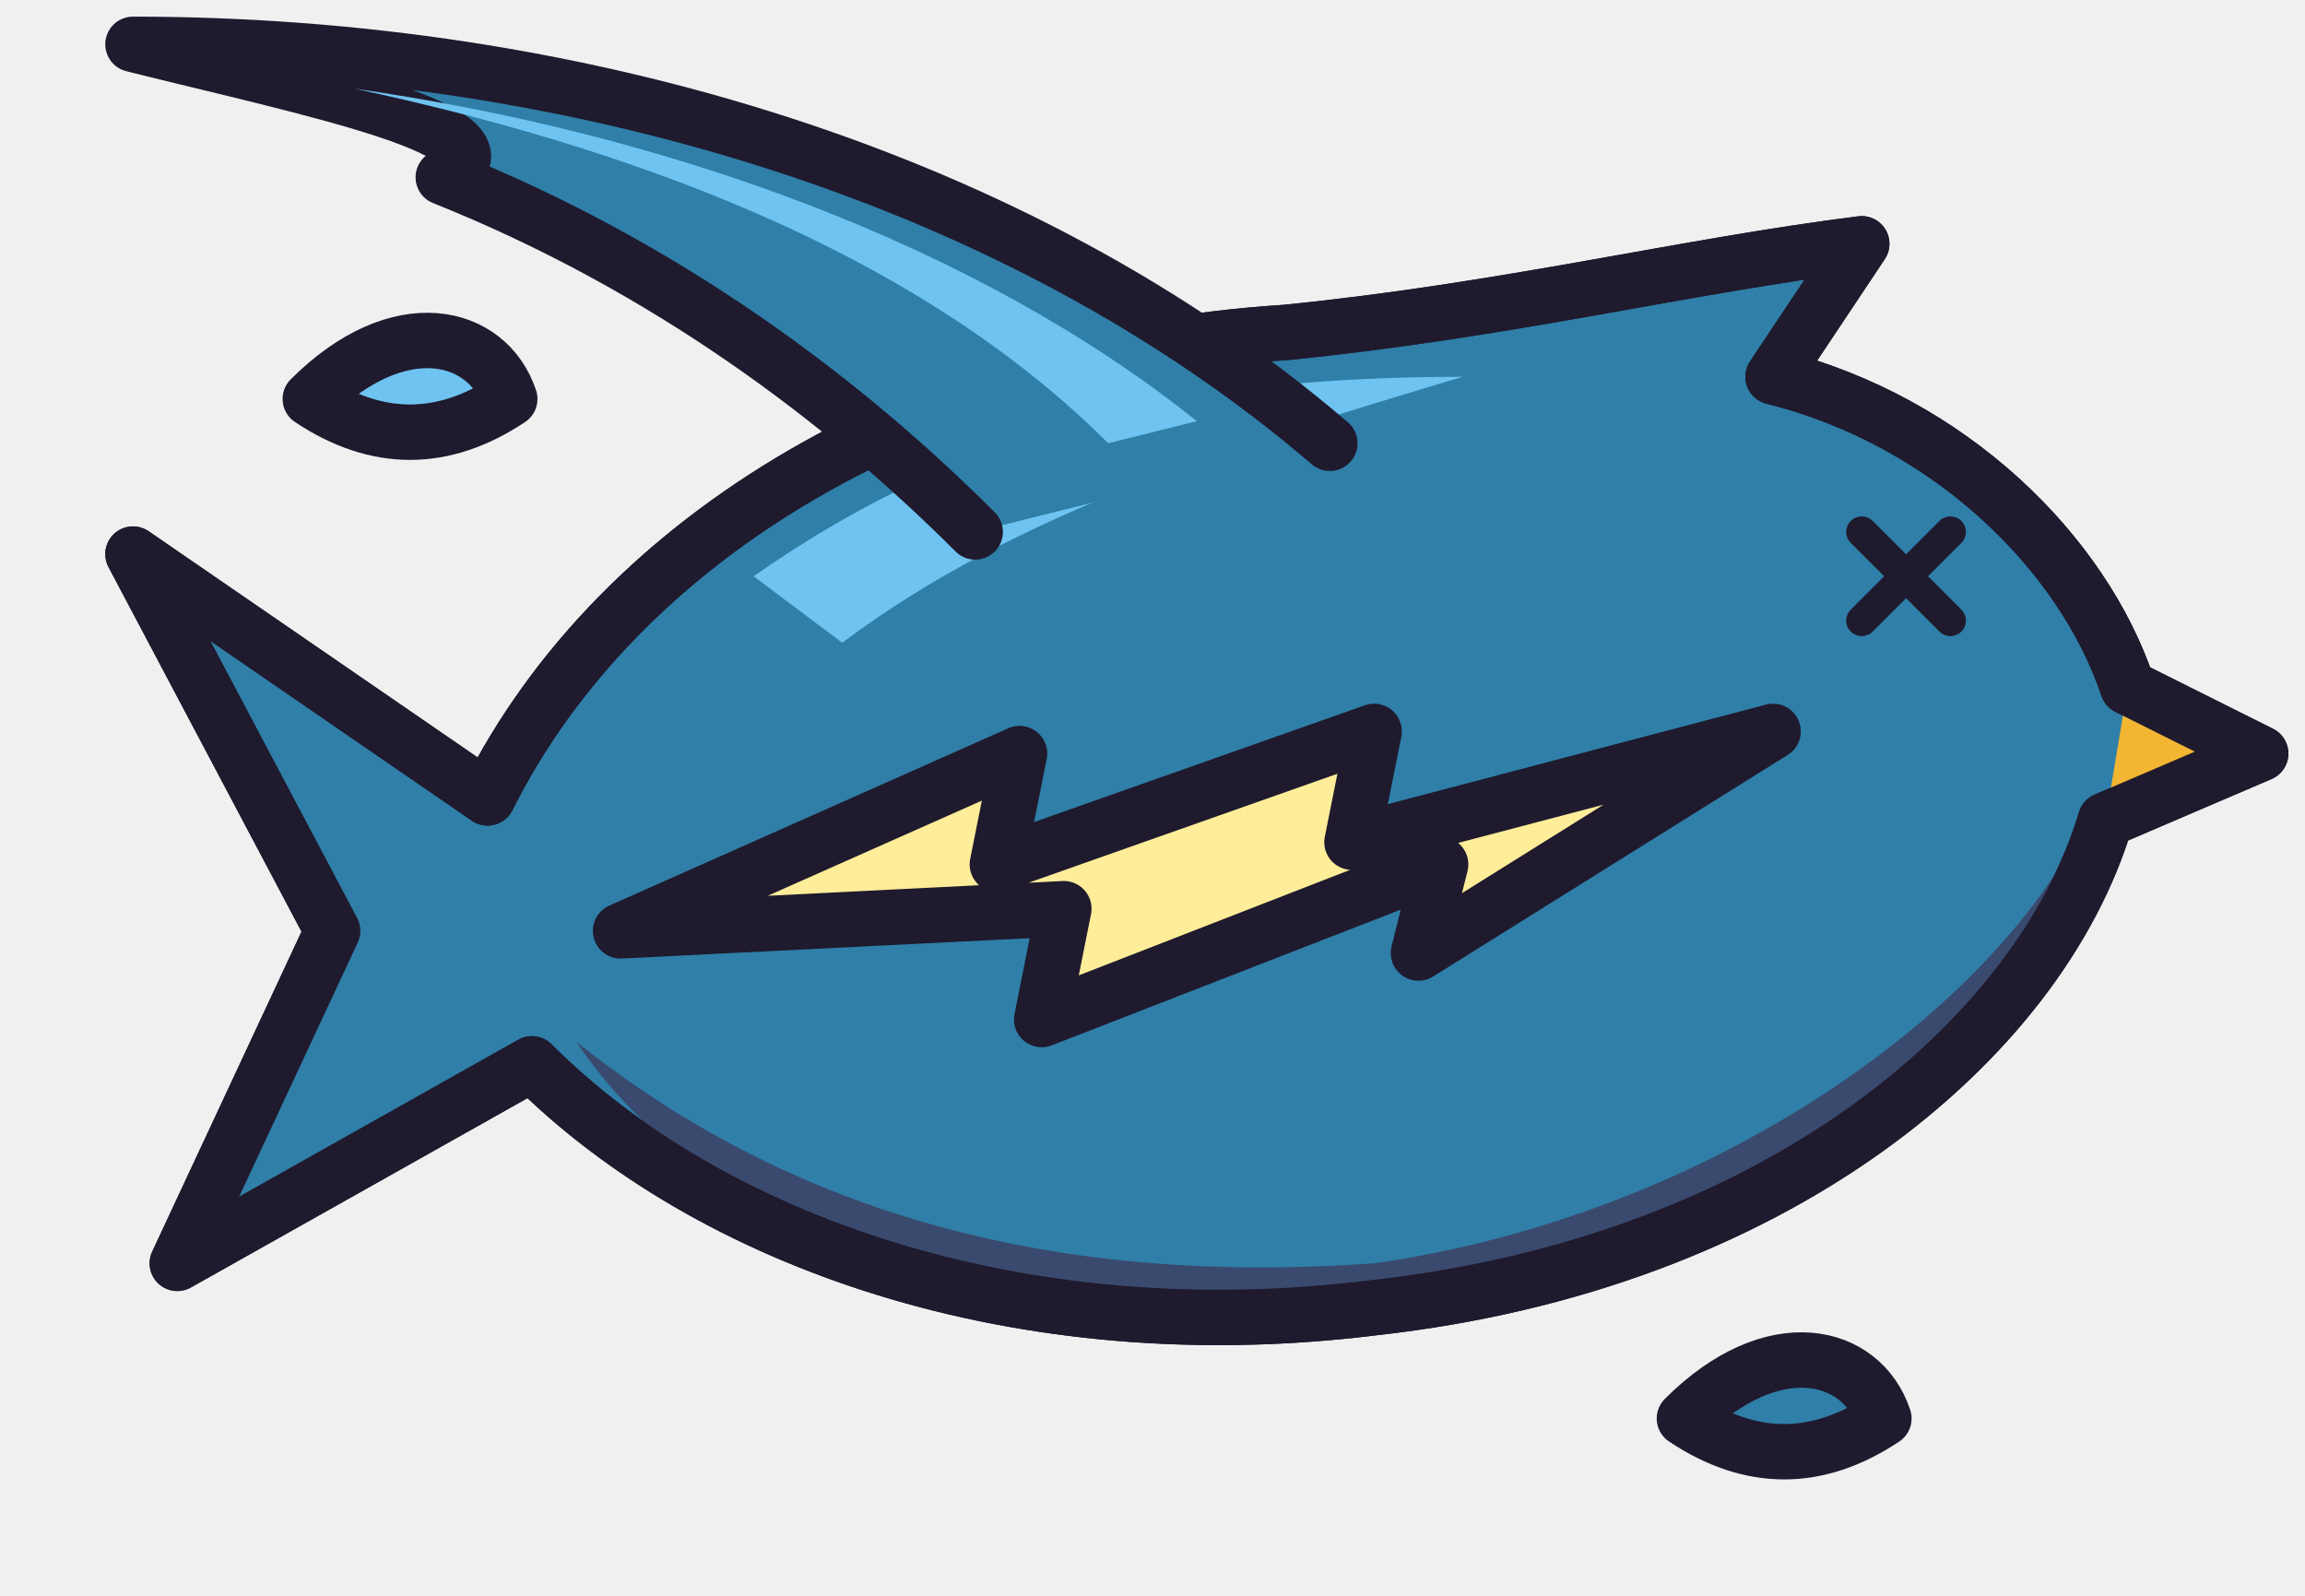
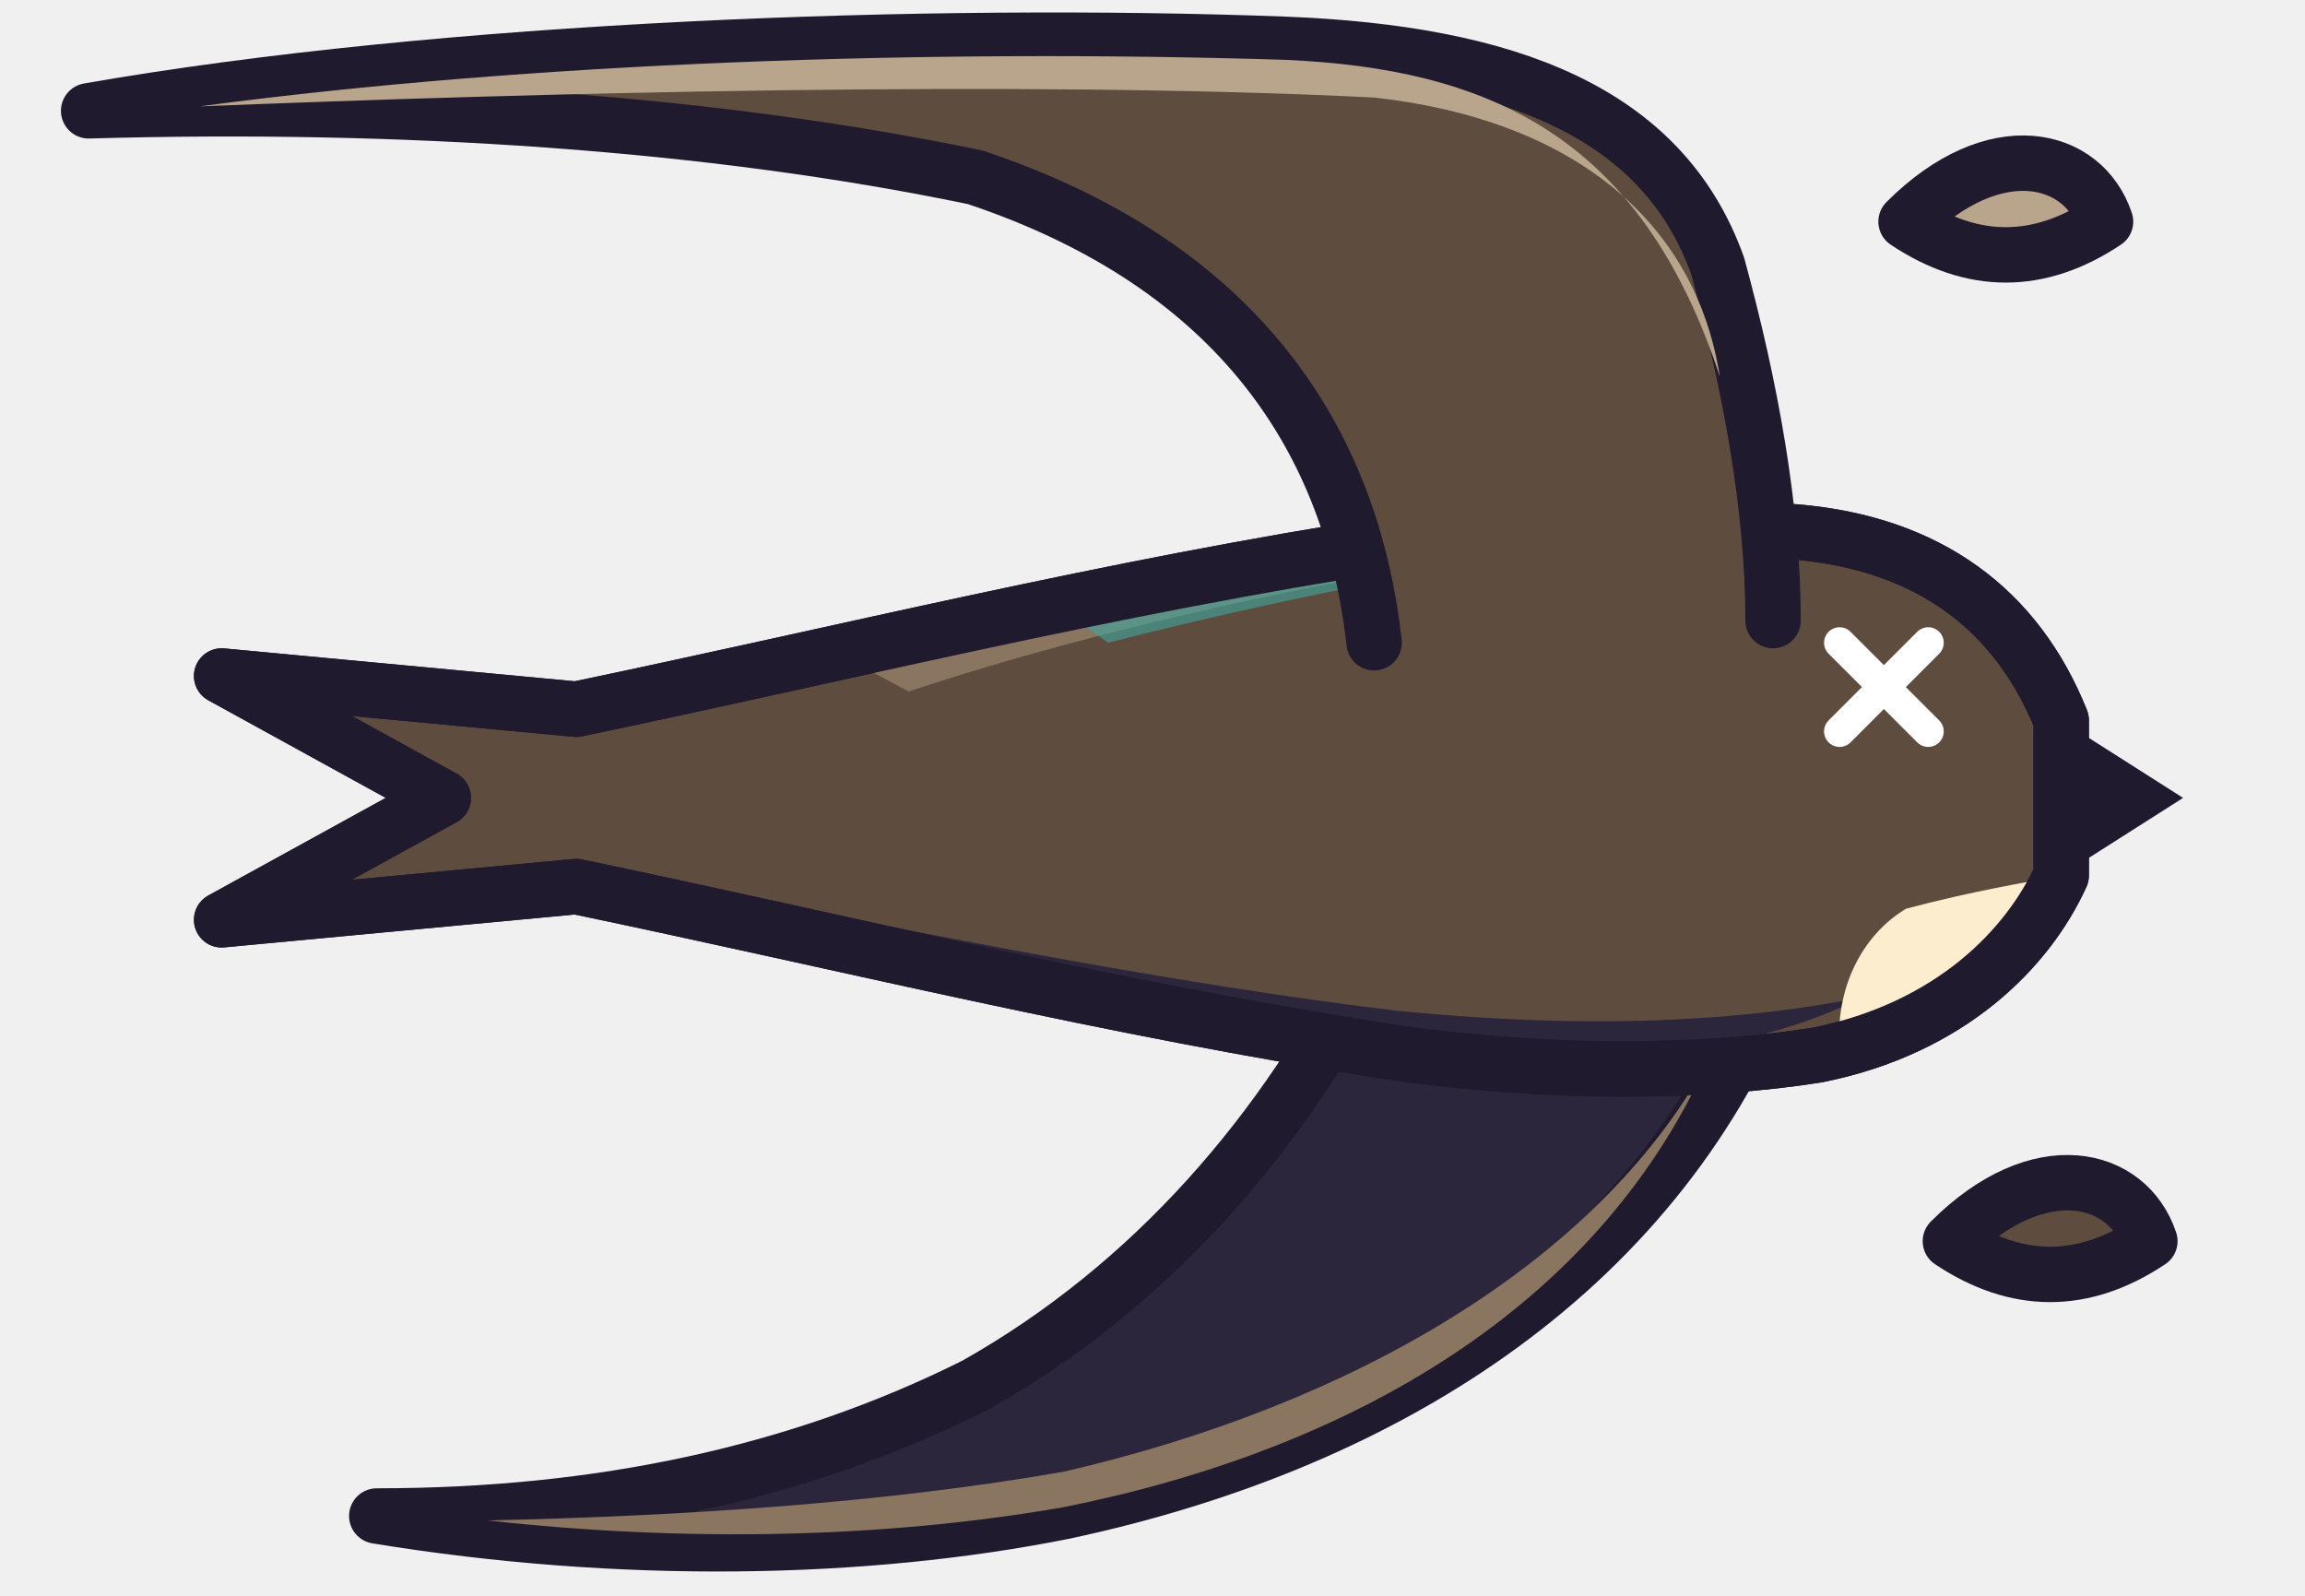
<svg xmlns="http://www.w3.org/2000/svg" width="104" height="72" viewBox="0 0 104 72">
-   <path d="M22 36 C28 24 42 16 58 15 C68 14 76 12 84 11 L80 17 C88 19 94 25 96 31 L102 34 L95 37 C92 47 80 57 62 59 C46 61 32 56 24 48 L8 57 L15 42 L6 25 Z" fill="#2f7fa8" stroke="#1f1a2e" stroke-width="2.5" stroke-linejoin="round" stroke-linecap="round" />
-   <path d="M26 47 C36 55 48 58 62 57 C76 55 88 47 93 39 C90 49 80 57 62 59 C46 61 32 56 26 47 Z" fill="#3a4a6e" />
-   <path d="M34 26 C44 19 54 17 66 17 C56 20 46 23 38 29 Z" fill="#6ec3f0" />
-   <path d="M28 42 L46 34 L45 39 L62 33 L61 38 L80 33 L64 43 L65 39 L47 46 L48 41 Z" fill="#ffed99" stroke="#1f1a2e" stroke-width="2.5" stroke-linejoin="round" stroke-linecap="round" />
-   <path d="M96 31 L102 34 L95 37 Z" fill="#f2b632" />
-   <path d="M22 36 C28 24 42 16 58 15 C68 14 76 12 84 11 L80 17 C88 19 94 25 96 31 L102 34 L95 37 C92 47 80 57 62 59 C46 61 32 56 24 48 L8 57 L15 42 L6 25 Z" fill="none" stroke="#1f1a2e" stroke-width="2.5" stroke-linejoin="round" stroke-linecap="round" />
-   <path d="M84 24 L88 28 M88 24 L84 28" fill="none" stroke="#1f1a2e" stroke-width="1.4" stroke-linecap="round" />
-   <path d="M44 24 C38 18 30 12 20 8 C24 6 14 4 6 2 C26 2 46 8 60 20" fill="#2f7fa8" stroke="#1f1a2e" stroke-width="2.5" stroke-linejoin="round" stroke-linecap="round" />
-   <path d="M54 19 C44 11 30 6 16 4 C30 7 42 12 50 20 Z" fill="#6ec3f0" />
-   <path d="M14 18 C18 14 22 15 23 18 C20 20 17 20 14 18 Z" fill="#6ec3f0" stroke="#1f1a2e" stroke-width="2.5" stroke-linejoin="round" stroke-linecap="round" />
-   <path d="M76 64 C80 60 84 61 85 64 C82 66 79 66 76 64 Z" fill="#2f7fa8" stroke="#1f1a2e" stroke-width="2.5" stroke-linejoin="round" stroke-linecap="round" />
+   <path d="M62 43 C58 51 52 58 44 62.5 C36 66.5 27 68.4 17 68.4 C28 70.2 39 70 48 68.2 C63 65 75 57 80 44" fill="#2b263b" stroke="#1f1a2e" stroke-width="2.5" stroke-linejoin="round" stroke-linecap="round" />
+   <path d="M77 48 C72 57 61 63.4 48 66.4 C40 67.8 31 68.4 22 68.6 C31 69.6 40 69.4 48 68 C61 65.4 72 59 77 48 Z" fill="#8a7560" />
+   <path d="M93 32.5 C91 27.5 87 24.5 81 24 C75 23.5 69 23.6 63 24.5 C50 26.5 38 29.5 26 32 L10 30.5 L20 36 L10 41.5 L26 40 C38 42.5 50 45.5 63 47.5 C70 48.5 77 48.4 82 47.6 C88 46.4 91.5 42.8 93 39.5 Z" fill="#5e4d3e" stroke="#1f1a2e" stroke-width="2.5" stroke-linejoin="round" stroke-linecap="round" />
+   <path d="M30 39.8 C42 42.2 53 44.4 63 45.6 C71 46.4 78 46.2 84 45 C79 47.6 71 48.4 63 47.5 C50 45.6 38 42.6 30 39.8 Z" fill="#2b263b" />
+   <path d="M38 29.6 C48 27.2 58 25.4 68 24.9 C60 26.2 50 28.2 41 31.2 Z" fill="#8a7560" />
+   <path d="M48 27.6 C56 25.8 64 24.8 72 24.6 C65 25.6 57 27.2 50 29 Z" fill="#3fa7a0" fill-opacity="0.6" />
+   <path d="M86 41 C89 40.2 91.5 39.8 93 39.5 C91.5 42.8 88 45.9 83 47.3 C82.8 44.6 84 42.2 86 41 Z" fill="#fbedcd" />
+   <path d="M93 32.5 L98.5 36 L93 39.5 Z" fill="#1f1a2e" />
+   <path d="M93 32.5 C91 27.5 87 24.5 81 24 C75 23.5 69 23.6 63 24.5 C50 26.5 38 29.5 26 32 L10 30.5 L20 36 L10 41.5 L26 40 C38 42.5 50 45.5 63 47.5 C70 48.5 77 48.4 82 47.6 C88 46.4 91.5 42.8 93 39.5 Z" fill="none" stroke="#1f1a2e" stroke-width="2.5" stroke-linejoin="round" stroke-linecap="round" />
+   <path d="M83 29 L87 33 M87 29 L83 33" fill="none" stroke="#ffffff" stroke-width="1.4" stroke-linecap="round" />
+   <path d="M62 29 C61 20 56 12 44 8 C32 5.5 18 4.6 4 5 C20 2.2 42 1.4 58 2.0 C68 2.4 75 5 77.5 12 C79 17.5 80 23 80 28" fill="#5e4d3e" stroke="#1f1a2e" stroke-width="2.5" stroke-linejoin="round" stroke-linecap="round" />
+   <path d="M77.6 17 C76.5 10 71 5.4 62 4.4 C46 3.6 24 4.2 9 4.8 C24 2.8 42 2.2 58 2.7 C67 3.1 74 6 77.6 17 Z" fill="#b8a58c" />
+   <path d="M86 10 C90 6 94 7 95 10 C92 12 89 12 86 10 Z" fill="#b8a58c" stroke="#1f1a2e" stroke-width="2.5" stroke-linejoin="round" stroke-linecap="round" />
+   <path d="M88 56 C92 52 96 53 97 56 C94 58 91 58 88 56 Z" fill="#5e4d3e" stroke="#1f1a2e" stroke-width="2.5" stroke-linejoin="round" stroke-linecap="round" />
</svg>
